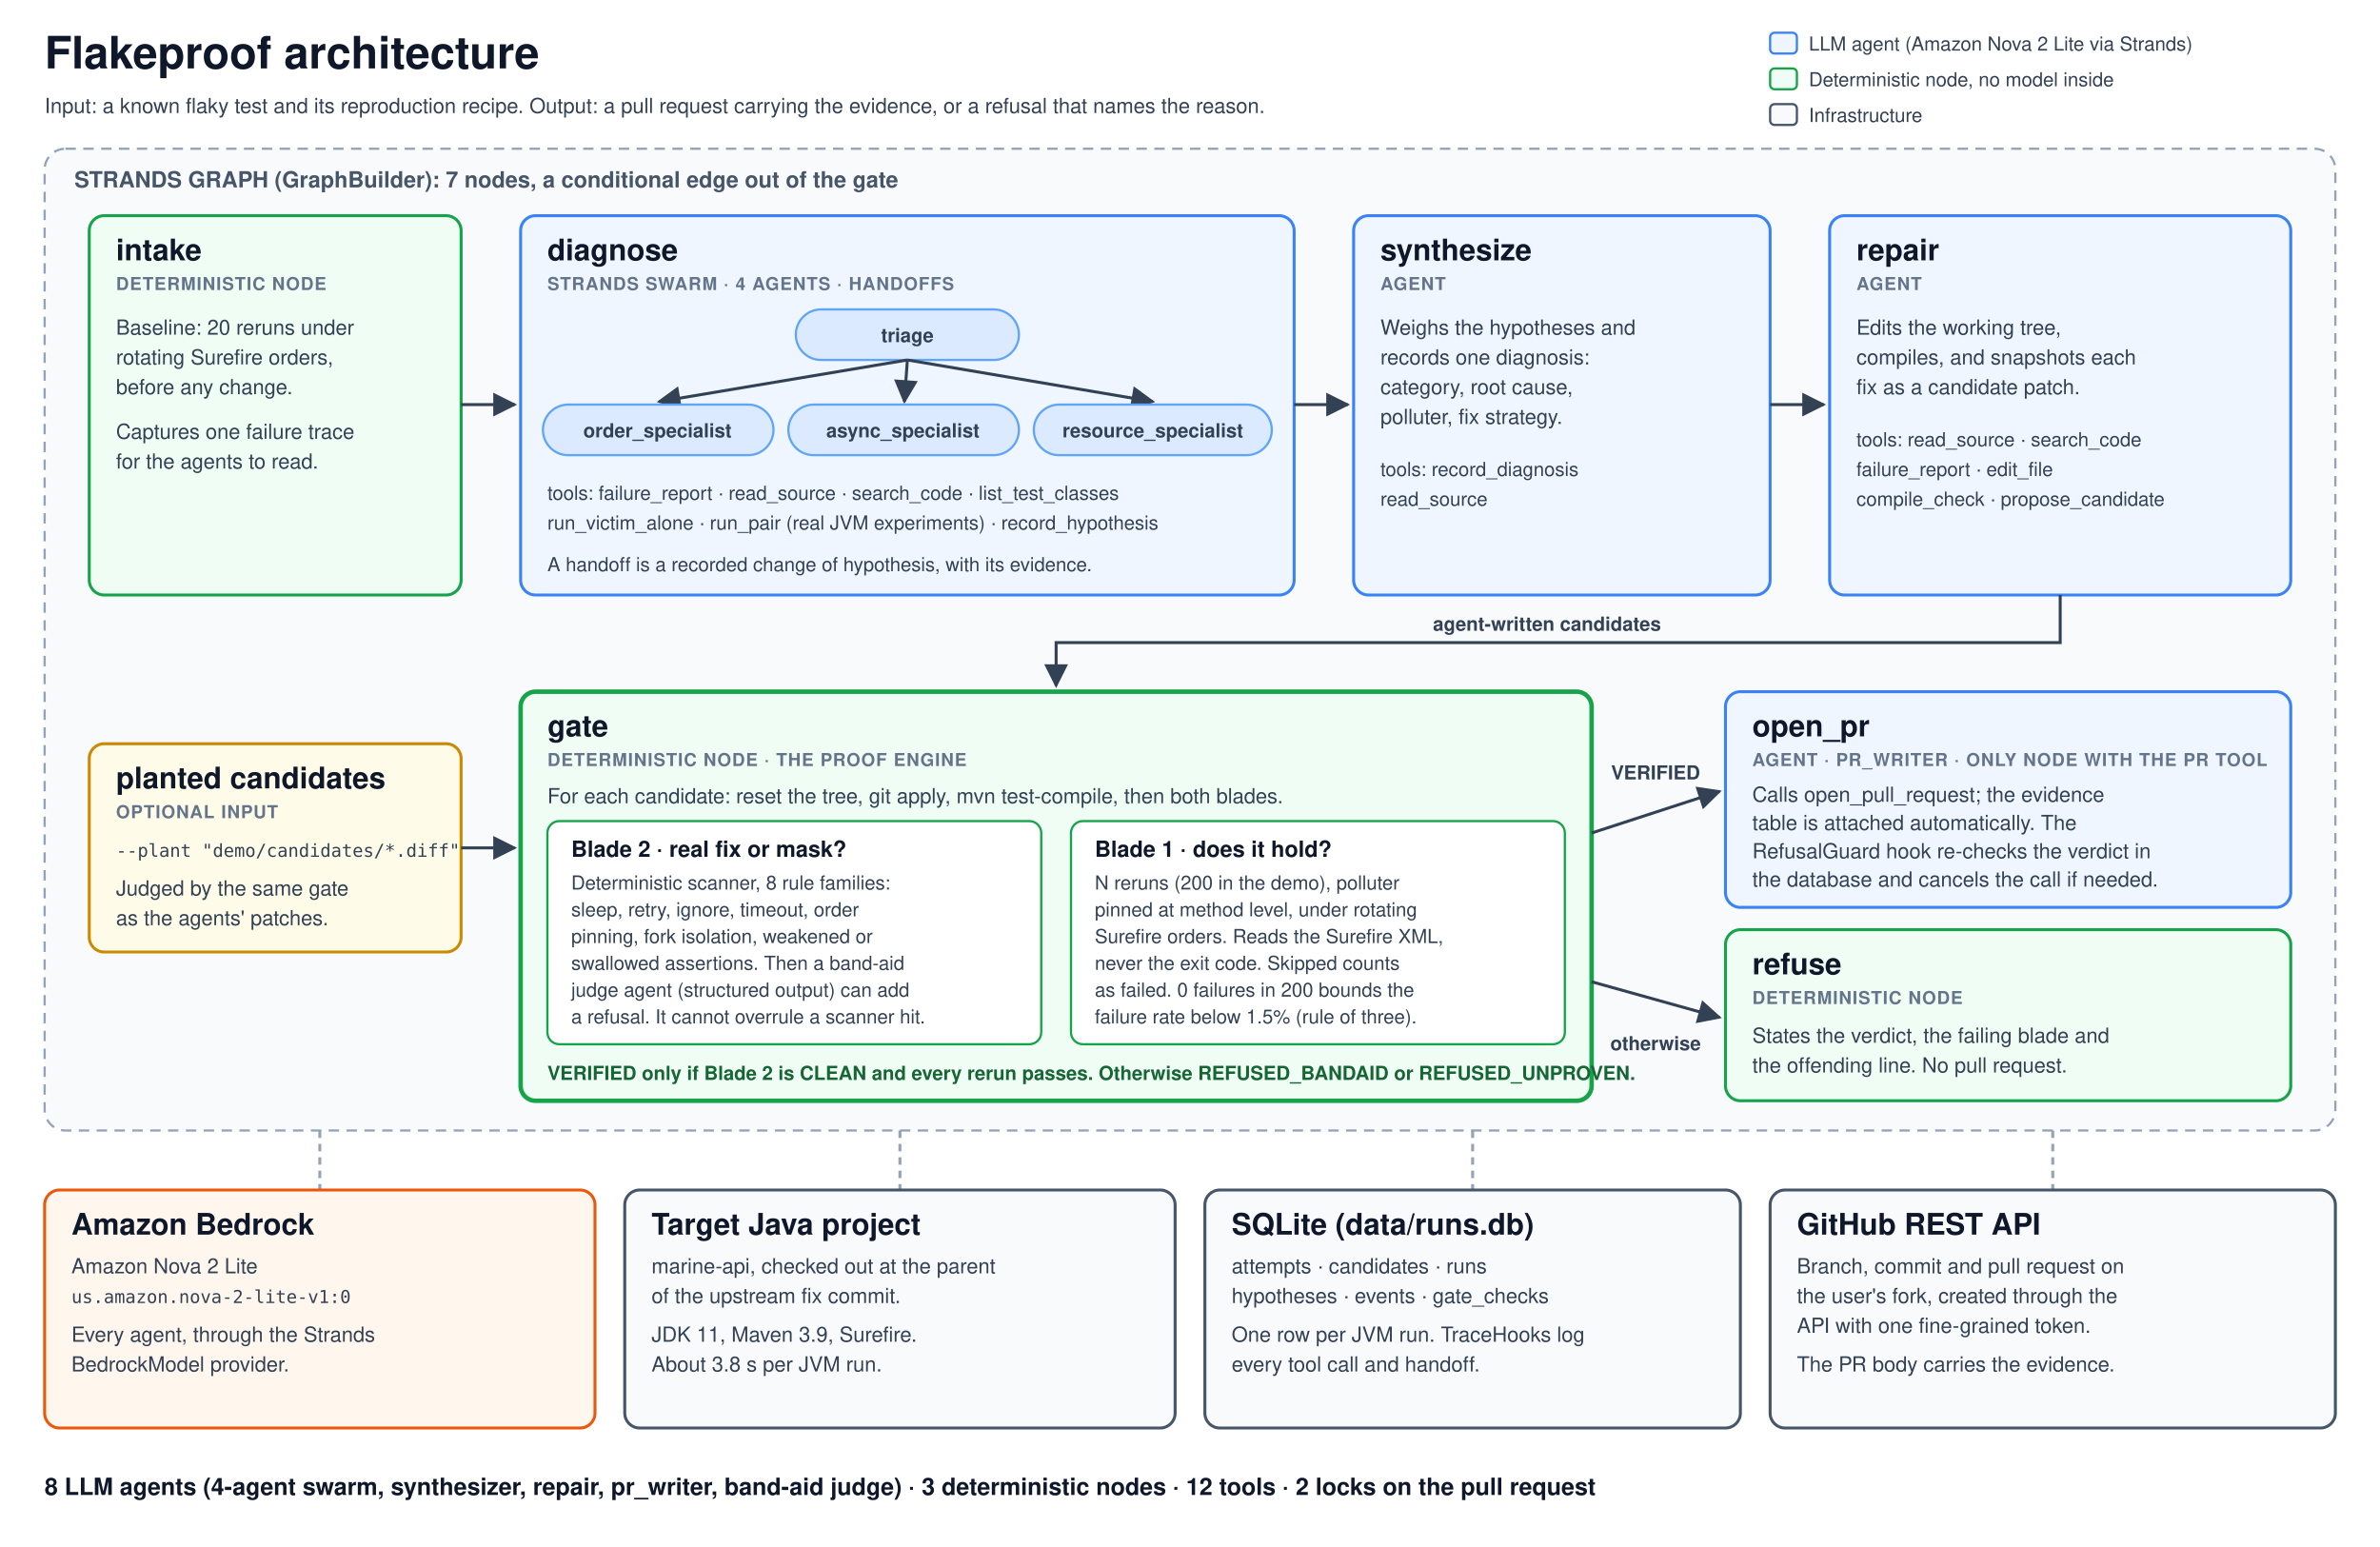
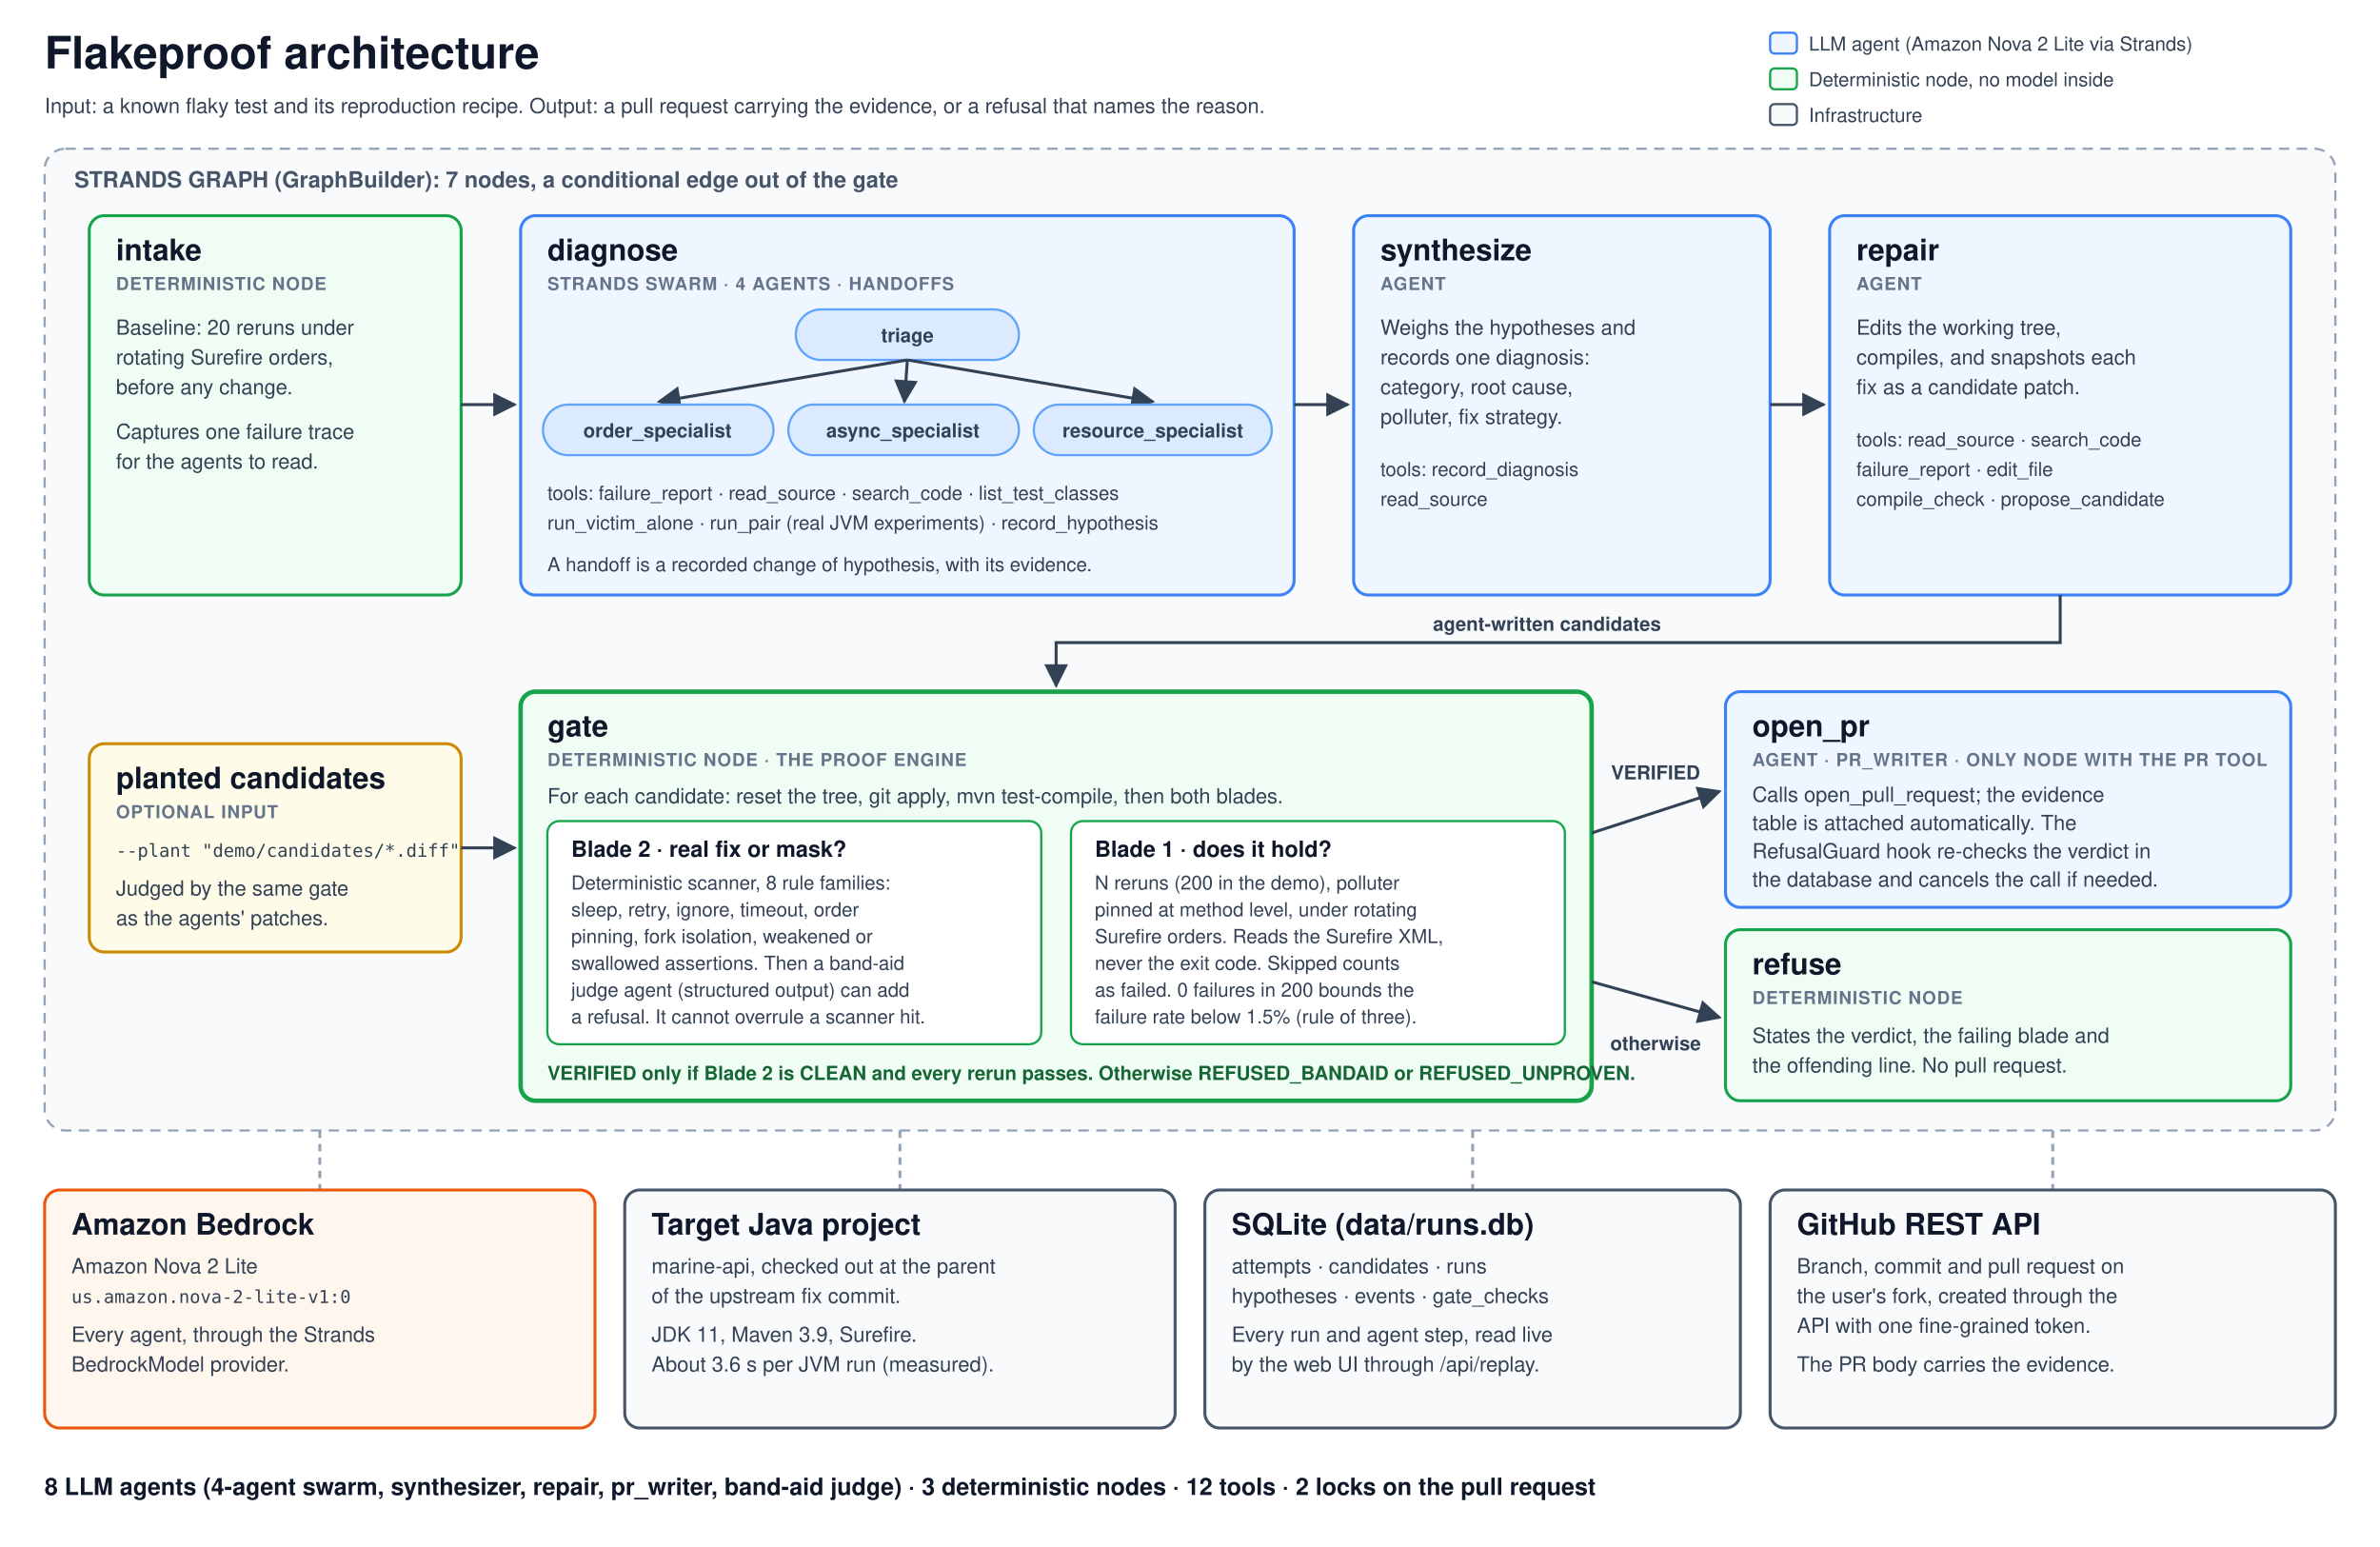
<svg xmlns="http://www.w3.org/2000/svg" width="1600" height="1040" viewBox="0 0 1600 1040" font-family="Segoe UI, Helvetica, Arial, sans-serif">
  <defs>
    <marker id="arrow" viewBox="0 0 10 10" refX="9" refY="5" markerWidth="8" markerHeight="8" orient="auto-start-reverse">
      <path d="M0,0 L10,5 L0,10 z" fill="#334155" />
    </marker>
    <style>
      .title { font-size: 20px; font-weight: 700; fill: #0f172a; }
      .kind { font-size: 12px; font-weight: 600; fill: #64748b; letter-spacing: 0.6px; }
      .body { font-size: 14px; fill: #334155; }
      .small { font-size: 13px; fill: #334155; }
      .mono { font-family: Consolas, Menlo, monospace; font-size: 12px; fill: #334155; }
      .edge { font-size: 13px; font-weight: 700; fill: #334155; }
      .line { stroke: #334155; stroke-width: 2; fill: none; }
    </style>
  </defs>
  <rect x="0" y="0" width="1600" height="1040" fill="#ffffff" />
  <text x="30" y="46" font-size="30" font-weight="700" fill="#0f172a">Flakeproof architecture</text>
  <text x="30" y="76" class="body">Input: a known flaky test and its reproduction recipe. Output: a pull request carrying the evidence, or a refusal that names the reason.</text>
  <rect x="1190" y="22" width="18" height="14" rx="3" fill="#eff6ff" stroke="#3b82f6" stroke-width="1.5" />
  <text x="1216" y="34" class="small">LLM agent (Amazon Nova 2 Lite via Strands)</text>
  <rect x="1190" y="46" width="18" height="14" rx="3" fill="#f0fdf4" stroke="#16a34a" stroke-width="1.5" />
  <text x="1216" y="58" class="small">Deterministic node, no model inside</text>
  <rect x="1190" y="70" width="18" height="14" rx="3" fill="#f8fafc" stroke="#475569" stroke-width="1.5" />
  <text x="1216" y="82" class="small">Infrastructure</text>
  <rect x="30" y="100" width="1540" height="660" rx="14" fill="#f8fafc" stroke="#94a3b8" stroke-width="1.5" stroke-dasharray="7 5" />
  <text x="50" y="126" font-size="15" font-weight="700" fill="#475569">STRANDS GRAPH (GraphBuilder): 7 nodes, a conditional edge out of the gate</text>
  <rect x="60" y="145" width="250" height="255" rx="10" fill="#f0fdf4" stroke="#16a34a" stroke-width="2" />
  <text x="78" y="175" class="title">intake</text>
  <text x="78" y="195" class="kind">DETERMINISTIC NODE</text>
  <text x="78" y="225" class="body">Baseline: 20 reruns under</text>
  <text x="78" y="245" class="body">rotating Surefire orders,</text>
  <text x="78" y="265" class="body">before any change.</text>
  <text x="78" y="295" class="body">Captures one failure trace</text>
  <text x="78" y="315" class="body">for the agents to read.</text>
  <rect x="350" y="145" width="520" height="255" rx="10" fill="#eff6ff" stroke="#3b82f6" stroke-width="2" />
  <text x="368" y="175" class="title">diagnose</text>
  <text x="368" y="195" class="kind">STRANDS SWARM · 4 AGENTS · HANDOFFS</text>
  <rect x="535" y="208" width="150" height="34" rx="17" fill="#dbeafe" stroke="#60a5fa" stroke-width="1.5" />
  <text x="610" y="230" class="small" text-anchor="middle" font-weight="600">triage</text>
  <path d="M610,242 L443,270" class="line" stroke-width="1.5" marker-end="url(#arrow)" />
  <path d="M610,242 L608,270" class="line" stroke-width="1.5" marker-end="url(#arrow)" />
  <path d="M610,242 L775,270" class="line" stroke-width="1.5" marker-end="url(#arrow)" />
  <rect x="365" y="272" width="155" height="34" rx="17" fill="#dbeafe" stroke="#60a5fa" stroke-width="1.5" />
  <text x="442" y="294" class="small" text-anchor="middle" font-weight="600">order_specialist</text>
  <rect x="530" y="272" width="155" height="34" rx="17" fill="#dbeafe" stroke="#60a5fa" stroke-width="1.5" />
  <text x="607" y="294" class="small" text-anchor="middle" font-weight="600">async_specialist</text>
  <rect x="695" y="272" width="160" height="34" rx="17" fill="#dbeafe" stroke="#60a5fa" stroke-width="1.5" />
  <text x="775" y="294" class="small" text-anchor="middle" font-weight="600">resource_specialist</text>
  <text x="368" y="336" class="small">tools: failure_report · read_source · search_code · list_test_classes</text>
  <text x="368" y="356" class="small">run_victim_alone · run_pair (real JVM experiments) · record_hypothesis</text>
  <text x="368" y="384" class="small">A handoff is a recorded change of hypothesis, with its evidence.</text>
  <rect x="910" y="145" width="280" height="255" rx="10" fill="#eff6ff" stroke="#3b82f6" stroke-width="2" />
  <text x="928" y="175" class="title">synthesize</text>
  <text x="928" y="195" class="kind">AGENT</text>
  <text x="928" y="225" class="body">Weighs the hypotheses and</text>
  <text x="928" y="245" class="body">records one diagnosis:</text>
  <text x="928" y="265" class="body">category, root cause,</text>
  <text x="928" y="285" class="body">polluter, fix strategy.</text>
  <text x="928" y="320" class="small">tools: record_diagnosis</text>
  <text x="928" y="340" class="small">read_source</text>
  <rect x="1230" y="145" width="310" height="255" rx="10" fill="#eff6ff" stroke="#3b82f6" stroke-width="2" />
  <text x="1248" y="175" class="title">repair</text>
  <text x="1248" y="195" class="kind">AGENT</text>
  <text x="1248" y="225" class="body">Edits the working tree,</text>
  <text x="1248" y="245" class="body">compiles, and snapshots each</text>
  <text x="1248" y="265" class="body">fix as a candidate patch.</text>
  <text x="1248" y="300" class="small">tools: read_source · search_code</text>
  <text x="1248" y="320" class="small">failure_report · edit_file</text>
  <text x="1248" y="340" class="small">compile_check · propose_candidate</text>
  <path d="M310,272 L346,272" class="line" marker-end="url(#arrow)" />
  <path d="M870,272 L906,272" class="line" marker-end="url(#arrow)" />
  <path d="M1190,272 L1226,272" class="line" marker-end="url(#arrow)" />
  <path d="M1385,400 L1385,432 L710,432 L710,461" class="line" marker-end="url(#arrow)" />
  <text x="1040" y="424" class="edge" text-anchor="middle">agent-written candidates</text>
  <rect x="60" y="500" width="250" height="140" rx="10" fill="#fefce8" stroke="#ca8a04" stroke-width="2" />
  <text x="78" y="530" class="title">planted candidates</text>
  <text x="78" y="550" class="kind">OPTIONAL INPUT</text>
  <text x="78" y="576" class="mono">--plant "demo/candidates/*.diff"</text>
  <text x="78" y="602" class="body">Judged by the same gate</text>
  <text x="78" y="622" class="body">as the agents' patches.</text>
  <path d="M310,570 L346,570" class="line" marker-end="url(#arrow)" />
  <rect x="350" y="465" width="720" height="275" rx="10" fill="#f0fdf4" stroke="#16a34a" stroke-width="3" />
  <text x="368" y="495" class="title">gate</text>
  <text x="368" y="515" class="kind">DETERMINISTIC NODE · THE PROOF ENGINE</text>
  <text x="368" y="540" class="body">For each candidate: reset the tree, git apply, mvn test-compile, then both blades.</text>
  <rect x="368" y="552" width="332" height="150" rx="8" fill="#ffffff" stroke="#16a34a" stroke-width="1.5" />
  <text x="384" y="576" font-size="15" font-weight="700" fill="#0f172a">Blade 2 · real fix or mask?</text>
  <text x="384" y="598" class="small">Deterministic scanner, 8 rule families:</text>
  <text x="384" y="616" class="small">sleep, retry, ignore, timeout, order</text>
  <text x="384" y="634" class="small">pinning, fork isolation, weakened or</text>
  <text x="384" y="652" class="small">swallowed assertions. Then a band-aid</text>
  <text x="384" y="670" class="small">judge agent (structured output) can add</text>
  <text x="384" y="688" class="small">a refusal. It cannot overrule a scanner hit.</text>
  <rect x="720" y="552" width="332" height="150" rx="8" fill="#ffffff" stroke="#16a34a" stroke-width="1.5" />
  <text x="736" y="576" font-size="15" font-weight="700" fill="#0f172a">Blade 1 · does it hold?</text>
  <text x="736" y="598" class="small">N reruns (200 in the demo), polluter</text>
  <text x="736" y="616" class="small">pinned at method level, under rotating</text>
  <text x="736" y="634" class="small">Surefire orders. Reads the Surefire XML,</text>
  <text x="736" y="652" class="small">never the exit code. Skipped counts</text>
  <text x="736" y="670" class="small">as failed. 0 failures in 200 bounds the</text>
  <text x="736" y="688" class="small">failure rate below 1.5% (rule of three).</text>
  <text x="368" y="726" font-size="13" font-weight="700" fill="#166534">VERIFIED only if Blade 2 is CLEAN and every rerun passes. Otherwise REFUSED_BANDAID or REFUSED_UNPROVEN.</text>
  <path d="M1070,560 L1156,532" class="line" marker-end="url(#arrow)" />
  <text x="1113" y="524" class="edge" text-anchor="middle">VERIFIED</text>
  <path d="M1070,660 L1156,684" class="line" marker-end="url(#arrow)" />
  <text x="1113" y="706" class="edge" text-anchor="middle">otherwise</text>
  <rect x="1160" y="465" width="380" height="145" rx="10" fill="#eff6ff" stroke="#3b82f6" stroke-width="2" />
  <text x="1178" y="495" class="title">open_pr</text>
  <text x="1178" y="515" class="kind">AGENT · PR_WRITER · ONLY NODE WITH THE PR TOOL</text>
  <text x="1178" y="539" class="body">Calls open_pull_request; the evidence</text>
  <text x="1178" y="558" class="body">table is attached automatically. The</text>
  <text x="1178" y="577" class="body">RefusalGuard hook re-checks the verdict in</text>
  <text x="1178" y="596" class="body">the database and cancels the call if needed.</text>
  <rect x="1160" y="625" width="380" height="115" rx="10" fill="#f0fdf4" stroke="#16a34a" stroke-width="2" />
  <text x="1178" y="655" class="title">refuse</text>
  <text x="1178" y="675" class="kind">DETERMINISTIC NODE</text>
  <text x="1178" y="701" class="body">States the verdict, the failing blade and</text>
  <text x="1178" y="721" class="body">the offending line. No pull request.</text>
  <path d="M215,760 L215,800" stroke="#94a3b8" stroke-width="2" stroke-dasharray="5 4" />
  <path d="M605,760 L605,800" stroke="#94a3b8" stroke-width="2" stroke-dasharray="5 4" />
  <path d="M990,760 L990,800" stroke="#94a3b8" stroke-width="2" stroke-dasharray="5 4" />
  <path d="M1380,760 L1380,800" stroke="#94a3b8" stroke-width="2" stroke-dasharray="5 4" />
  <rect x="30" y="800" width="370" height="160" rx="10" fill="#fff7ed" stroke="#ea580c" stroke-width="2" />
  <text x="48" y="830" class="title">Amazon Bedrock</text>
  <text x="48" y="856" class="body">Amazon Nova 2 Lite</text>
  <text x="48" y="876" class="mono">us.amazon.nova-2-lite-v1:0</text>
  <text x="48" y="902" class="body">Every agent, through the Strands</text>
  <text x="48" y="922" class="body">BedrockModel provider.</text>
  <rect x="420" y="800" width="370" height="160" rx="10" fill="#f8fafc" stroke="#475569" stroke-width="2" />
  <text x="438" y="830" class="title">Target Java project</text>
  <text x="438" y="856" class="body">marine-api, checked out at the parent</text>
  <text x="438" y="876" class="body">of the upstream fix commit.</text>
  <text x="438" y="902" class="body">JDK 11, Maven 3.9, Surefire.</text>
-   <text x="438" y="922" class="body">About 3.8 s per JVM run.</text>
+   <text x="438" y="922" class="body">About 3.6 s per JVM run (measured).</text>
  <rect x="810" y="800" width="360" height="160" rx="10" fill="#f8fafc" stroke="#475569" stroke-width="2" />
  <text x="828" y="830" class="title">SQLite (data/runs.db)</text>
  <text x="828" y="856" class="body">attempts · candidates · runs</text>
  <text x="828" y="876" class="body">hypotheses · events · gate_checks</text>
-   <text x="828" y="902" class="body">One row per JVM run. TraceHooks log</text>
-   <text x="828" y="922" class="body">every tool call and handoff.</text>
+   <text x="828" y="902" class="body">Every run and agent step, read live</text>
+   <text x="828" y="922" class="body">by the web UI through /api/replay.</text>
  <rect x="1190" y="800" width="380" height="160" rx="10" fill="#f8fafc" stroke="#475569" stroke-width="2" />
  <text x="1208" y="830" class="title">GitHub REST API</text>
  <text x="1208" y="856" class="body">Branch, commit and pull request on</text>
  <text x="1208" y="876" class="body">the user's fork, created through the</text>
  <text x="1208" y="896" class="body">API with one fine-grained token.</text>
  <text x="1208" y="922" class="body">The PR body carries the evidence.</text>
  <text x="30" y="1005" font-size="16" font-weight="700" fill="#0f172a">8 LLM agents (4-agent swarm, synthesizer, repair, pr_writer, band-aid judge) · 3 deterministic nodes · 12 tools · 2 locks on the pull request</text>
</svg>
